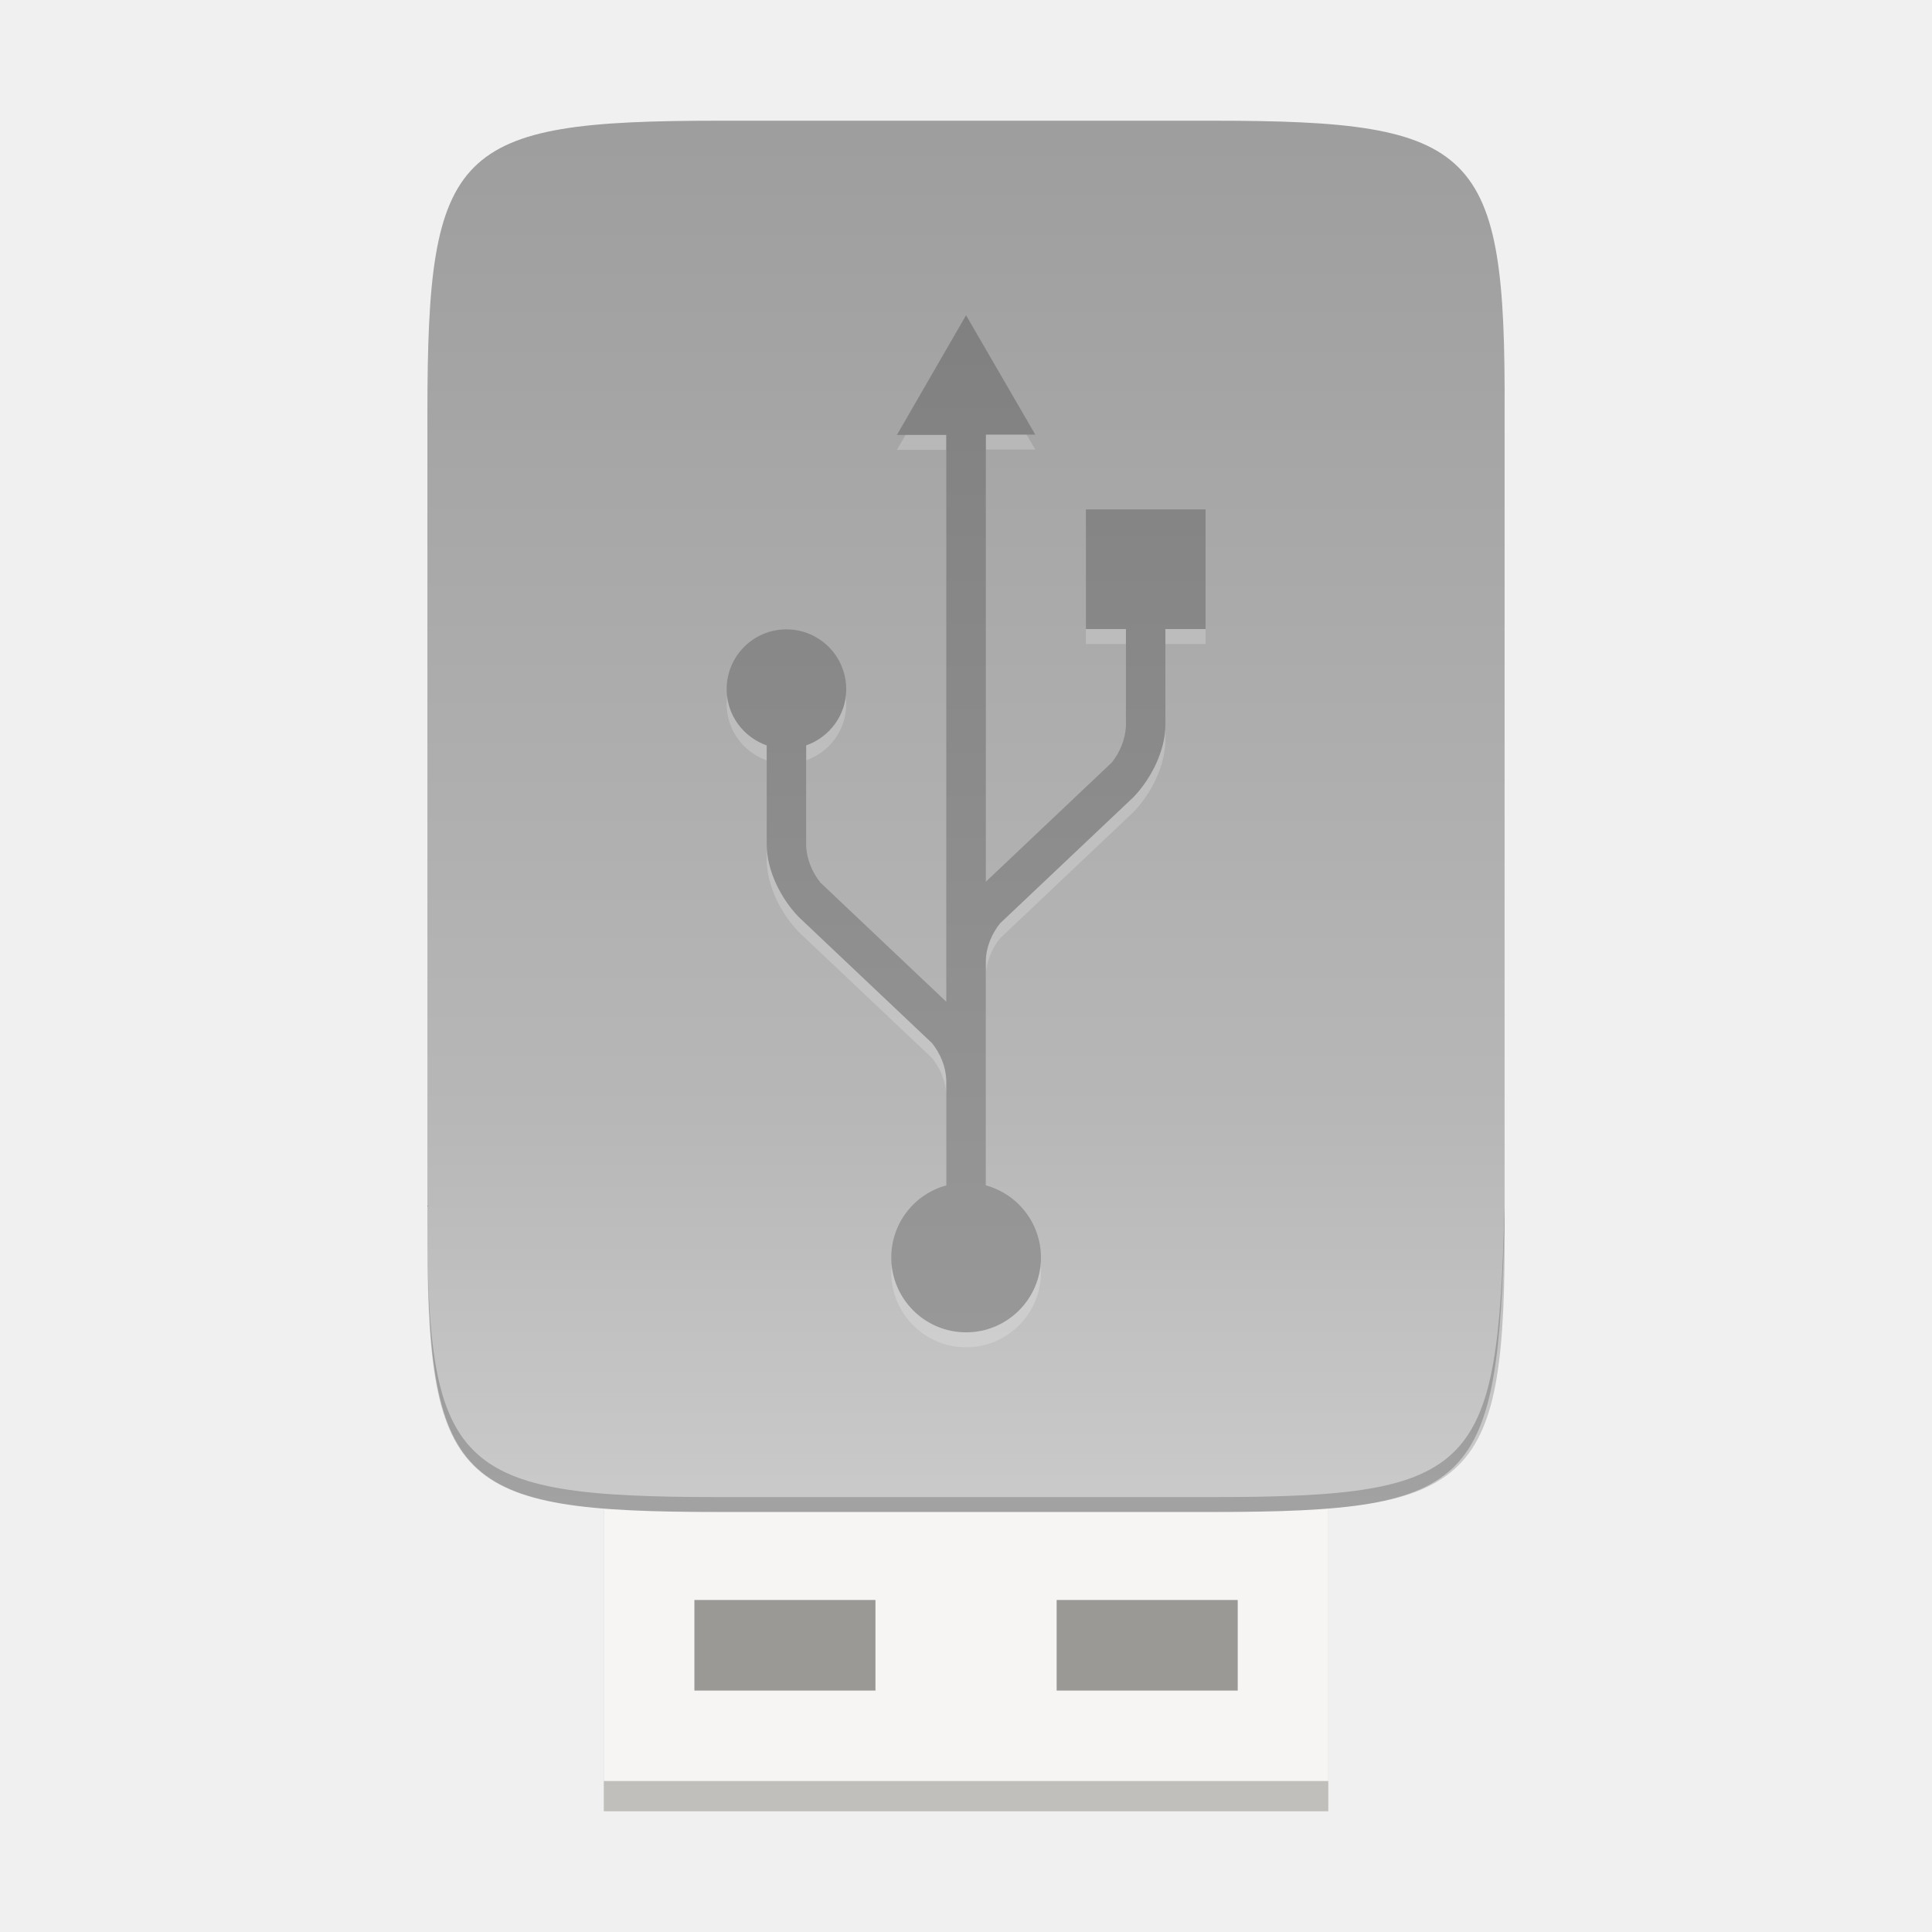
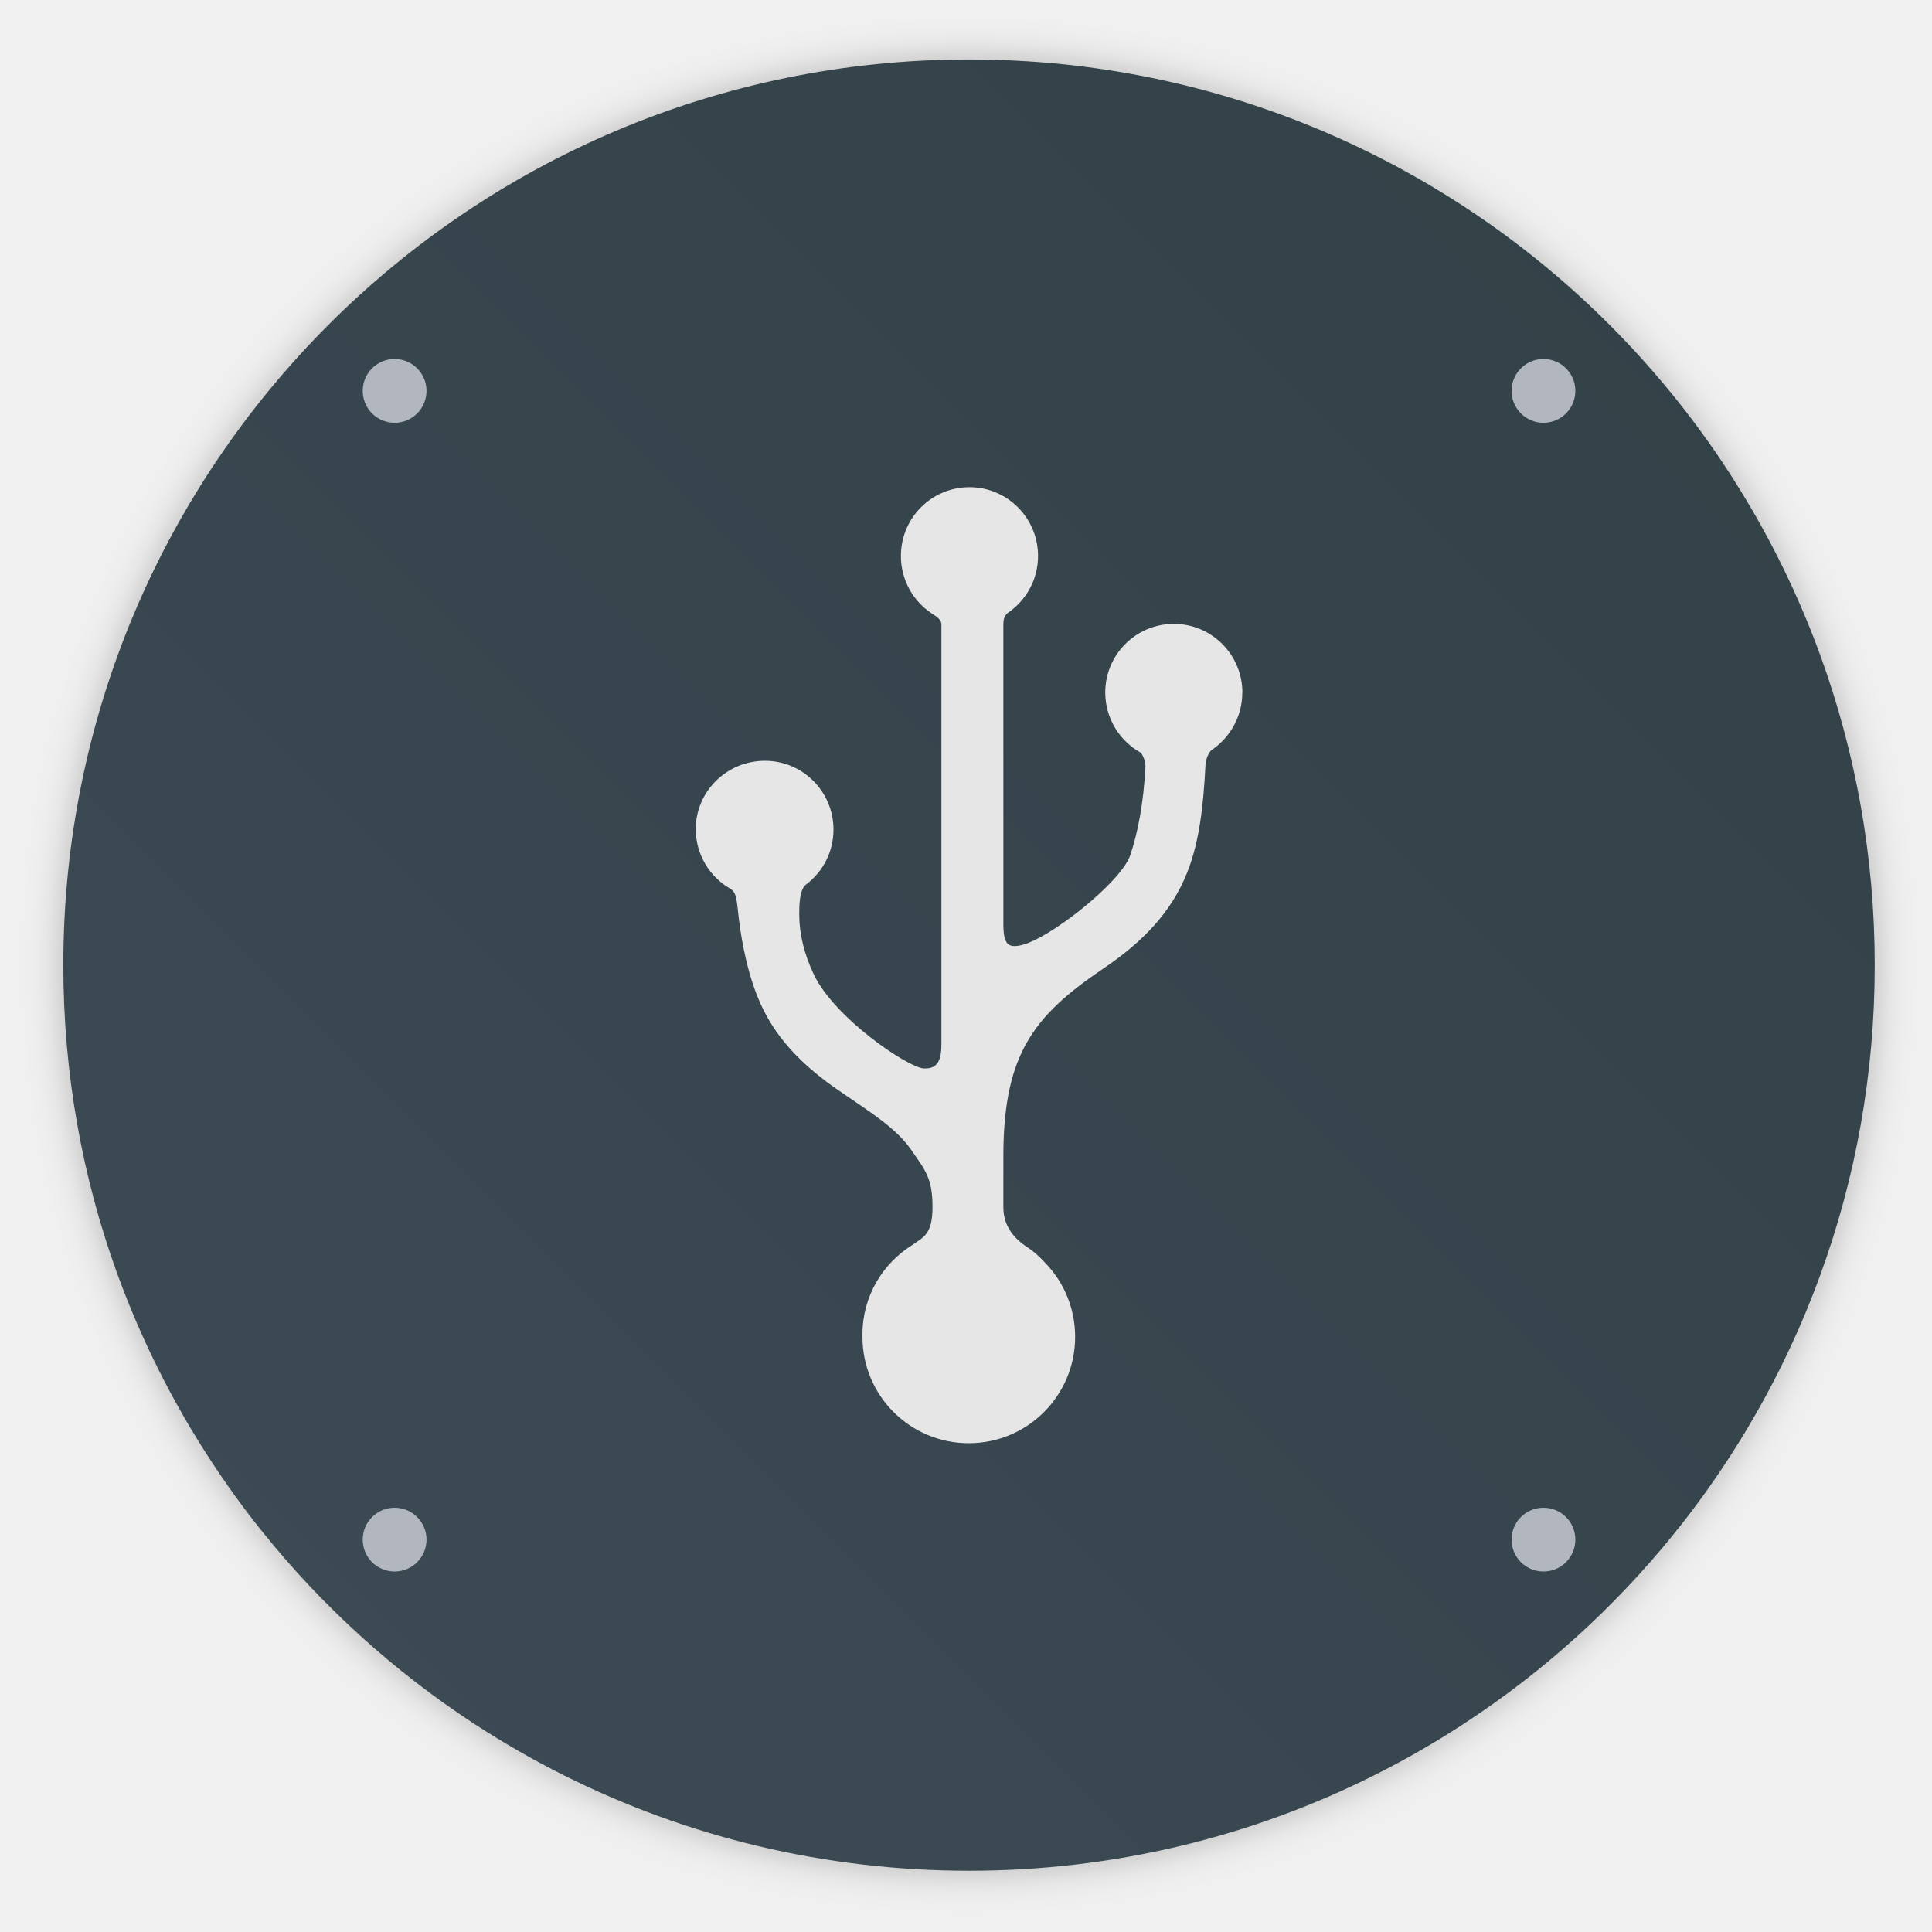
<svg xmlns="http://www.w3.org/2000/svg" width="64" height="64" version="1.1" viewBox="0 0 16.933 16.933">
  <defs>
-     <linearGradient id="b" x1="192" x2="192" y1="68" y2="212" gradientTransform="matrix(.065559 0 0 .065559 -1.4983 -1.8263)" gradientUnits="userSpaceOnUse">
-       <stop stop-color="#808080" offset="0" />
-       <stop stop-color="#999" offset="1" />
-     </linearGradient>
-     <linearGradient id="a" x1="529.66" x2="-35.31" y1="295.64" y2="295.64" gradientTransform="matrix(0 -.029707 -.029706 0 16.2 15.219)" gradientUnits="userSpaceOnUse">
-       <stop stop-color="#999" offset="0" />
-       <stop stop-color="#b7b7b7" offset=".613" />
-       <stop stop-color="#dbdbdb" offset="1" />
+     <filter id="filter11290" x="-.024" y="-.024" width="1.048" height="1.048" color-interpolation-filters="sRGB">
+       <feGaussianBlur stdDeviation="0.159" />
+     </filter>
+     <linearGradient id="linearGradient1005" x1=".739" x2="16.388" y1="16.296" y2=".647" gradientTransform="translate(-.0078552 -5.0139e-5)" gradientUnits="userSpaceOnUse">
+       <stop stop-color="#3c4b55" offset="0" />
+       <stop stop-color="#324146" offset="1" />
    </linearGradient>
  </defs>
-   <g>
-     <rect x="5.292" y="13.229" width="6.35" height="2.646" enable-background="new" fill="#c0bfbc" />
-     <rect x="5.292" y="12.964" width="6.35" height="2.646" fill="#f6f5f4" />
-     <rect transform="scale(-1,1)" x="-7.673" y="14.023" width="1.587" height=".794" fill="#9a9996" />
-     <path d="m10.635 1.058c2.314 0 2.563 0.238 2.552 2.556v3.868 3.213c0.011 2.319-0.238 2.556-2.552 2.556h-4.337c-2.314 0-2.552-0.238-2.552-2.556v-3.213-3.868c0-2.319 0.238-2.556 2.552-2.556z" color="#000000" fill="url(#a)" />
-     <path d="m8.467 2.894-0.606 1.049h0.432v4.967l-1.103-1.044c-0.071-0.089-0.121-0.205-0.124-0.325 0-0.484 8e-6 -0.771-2.73e-4 -0.877 0.204-0.072 0.351-0.264 0.351-0.493 0-0.289-0.235-0.524-0.524-0.524-0.29 0-0.524 0.235-0.524 0.524 0 0.229 0.147 0.421 0.351 0.493l-2.72e-4 0.866c0 0.235 0.129 0.481 0.28 0.637v2.726e-4c0.004 0.003 1.17 1.107 1.17 1.107 0.071 0.089 0.121 0.205 0.124 0.324v0.922c-0.285 0.078-0.482 0.337-0.482 0.632 0 0.362 0.294 0.656 0.656 0.656 0.362 0 0.656-0.294 0.656-0.656-2.73e-4 -0.295-0.198-0.554-0.483-0.632v-0.912c0-0.002 6.6e-5 -0.003 0-0.005v-1.055c3e-3 -0.119 0.053-0.235 0.124-0.324 0 0 1.166-1.104 1.17-1.107 0.151-0.157 0.28-0.403 0.28-0.638l-2.72e-4 -0.835h0.352v-1.049h-1.049v1.049h0.351s-2.72e-4 0.22-2.72e-4 0.845c-0.003 0.12-0.053 0.236-0.124 0.325l-1.103 1.044v-3.918h0.433z" enable-background="new" fill="#fff" opacity=".2" />
-     <path d="m8.467 2.763-0.606 1.049h0.432v4.967l-1.103-1.044c-0.071-0.089-0.121-0.205-0.124-0.325 0-0.484 8e-6 -0.771-2.73e-4 -0.877 0.204-0.072 0.351-0.264 0.351-0.493 0-0.289-0.235-0.524-0.524-0.524-0.29 0-0.524 0.235-0.524 0.524 0 0.229 0.147 0.421 0.351 0.493l-2.72e-4 0.866c0 0.235 0.129 0.481 0.28 0.637v2.726e-4c0.004 0.003 1.17 1.107 1.17 1.107 0.071 0.089 0.121 0.205 0.124 0.324v0.922c-0.285 0.078-0.482 0.337-0.482 0.632 0 0.362 0.294 0.656 0.656 0.656 0.362 0 0.656-0.294 0.656-0.656-2.73e-4 -0.295-0.198-0.554-0.483-0.632v-0.912c0-0.002 6.6e-5 -0.003 0-0.005v-1.055c3e-3 -0.119 0.053-0.235 0.124-0.324 0 0 1.166-1.104 1.17-1.107 0.151-0.157 0.28-0.403 0.28-0.638l-2.72e-4 -0.835h0.352v-1.049h-1.049v1.049h0.351s-2.72e-4 0.22-2.72e-4 0.845c-0.003 0.12-0.053 0.236-0.124 0.325l-1.103 1.044v-3.918h0.433z" enable-background="new" fill="url(#b)" />
-     <path d="m3.746 10.565v0.131c-0.011 2.319 0.238 2.556 2.552 2.556h4.337c2.314 0 2.491-0.238 2.552-2.556v-0.131c-0.06 2.318-0.238 2.556-2.552 2.556h-4.337c-2.314 0-2.563-0.238-2.552-2.556z" color="#000000" opacity=".2" />
-     <rect transform="scale(-1,1)" x="-10.848" y="14.023" width="1.587" height=".794" fill="#9a9996" />
+   <circle cx="8.494" cy="8.46" r="7.938" filter="url(#filter11290)" opacity=".25" stroke-width=".14" />
+   <path d="m16.431 8.46c0 0.952-0.167 1.864-0.475 2.709-0.214 0.588-0.494 1.143-0.834 1.657-0.142 0.216-0.295 0.425-0.457 0.625-0.52 0.642-1.137 1.201-1.831 1.654-0.255 0.167-0.521 0.32-0.795 0.457-1.067 0.534-2.271 0.834-3.546 0.834s-2.479-0.3-3.546-0.834c-0.275-0.137-0.54-0.29-0.796-0.457-0.702-0.46-1.327-1.027-1.851-1.68-0.163-0.202-0.315-0.413-0.457-0.631-0.33-0.505-0.604-1.051-0.814-1.627-0.307-0.845-0.474-1.757-0.474-2.708 0-4.384 3.554-7.938 7.938-7.938 2.2 0 4.192 0.895 5.63 2.342 0.414 0.417 0.783 0.879 1.096 1.379 0.296 0.471 0.544 0.976 0.737 1.507 0.307 0.846 0.475 1.758 0.475 2.709z" fill="url(#linearGradient1005)" stroke-width=".031" />
+   <g fill="#5e4aa6" stroke-width=".265">
+     <circle cx="-330.35" cy="-328.38" r="0" />
+     <circle cx="-312.11" cy="-326.25" r="0" />
+     <circle cx="-306.02" cy="-333.07" r="0" />
+     <circle cx="-308.84" cy="-326.01" r="0" />
  </g>
+   <g transform="translate(-.25988 .28046)" fill="#b2b7bf" stroke-width=".28">
+     <rect x="3.439" y="2.866" width=".559" height=".559" rx=".42" ry=".42" />
+     <rect x="13.508" y="2.866" width=".559" height=".559" rx=".42" ry=".42" />
+     <rect x="13.508" y="12.934" width=".559" height=".559" rx=".42" ry=".42" />
+     <rect x="3.439" y="12.934" width=".559" height=".559" rx=".42" ry=".42" />
+   </g>
+   <path d="m10.889 6.071c0-0.333-0.269-0.603-0.601-0.603s-0.601 0.269-0.601 0.601c0 0.226 0.125 0.425 0.311 0.528 0.024 0.028 0.041 0.084 0.041 0.112v0.007c-0.015 0.329-0.071 0.597-0.133 0.78-0.08 0.236-0.715 0.741-0.964 0.79-0.109 0.022-0.148-0.011-0.148-0.191v-2.627c0-0.028 0.004-0.065 0.036-0.094 0.161-0.109 0.268-0.292 0.268-0.501 0-0.333-0.269-0.603-0.601-0.603s-0.601 0.269-0.601 0.603c0 0.211 0.109 0.399 0.273 0.505l0.002 0.002c0.002 0.002 0.004 0.002 0.007 0.004 0.004 0.002 0.007 0.004 0.011 0.007 0.043 0.028 0.062 0.056 0.062 0.079v3.673c0 0.131-0.021 0.23-0.157 0.221-0.137-0.009-0.78-0.44-0.962-0.825-0.084-0.178-0.127-0.352-0.127-0.524v-0.009c0-0.058 0-0.211 0.06-0.254 0.146-0.11 0.24-0.284 0.24-0.481 0-0.333-0.269-0.603-0.601-0.603s-0.606 0.266-0.606 0.599c0 0.223 0.122 0.417 0.299 0.52 0.045 0.028 0.056 0.054 0.071 0.198 0.015 0.144 0.056 0.46 0.17 0.747 0.137 0.348 0.391 0.61 0.743 0.846 0.254 0.174 0.473 0.311 0.601 0.494 0.127 0.183 0.191 0.253 0.191 0.505 0 0.24-0.075 0.262-0.174 0.333-0.264 0.163-0.44 0.453-0.44 0.786v0.021c0 0.515 0.417 0.932 0.932 0.932s0.932-0.417 0.932-0.932c0-0.249-0.097-0.475-0.256-0.642-0.054-0.06-0.112-0.112-0.18-0.155-0.14-0.097-0.193-0.215-0.193-0.339v-0.451c0-0.47 0.077-0.769 0.208-0.997 0.137-0.238 0.342-0.423 0.662-0.64 0.352-0.236 0.603-0.498 0.741-0.846 0.107-0.269 0.142-0.58 0.161-0.952 0.002-0.034 0.026-0.109 0.062-0.127 0.155-0.109 0.26-0.29 0.26-0.496z" fill="#e6e6e6" stroke-width=".028" />
</svg>
